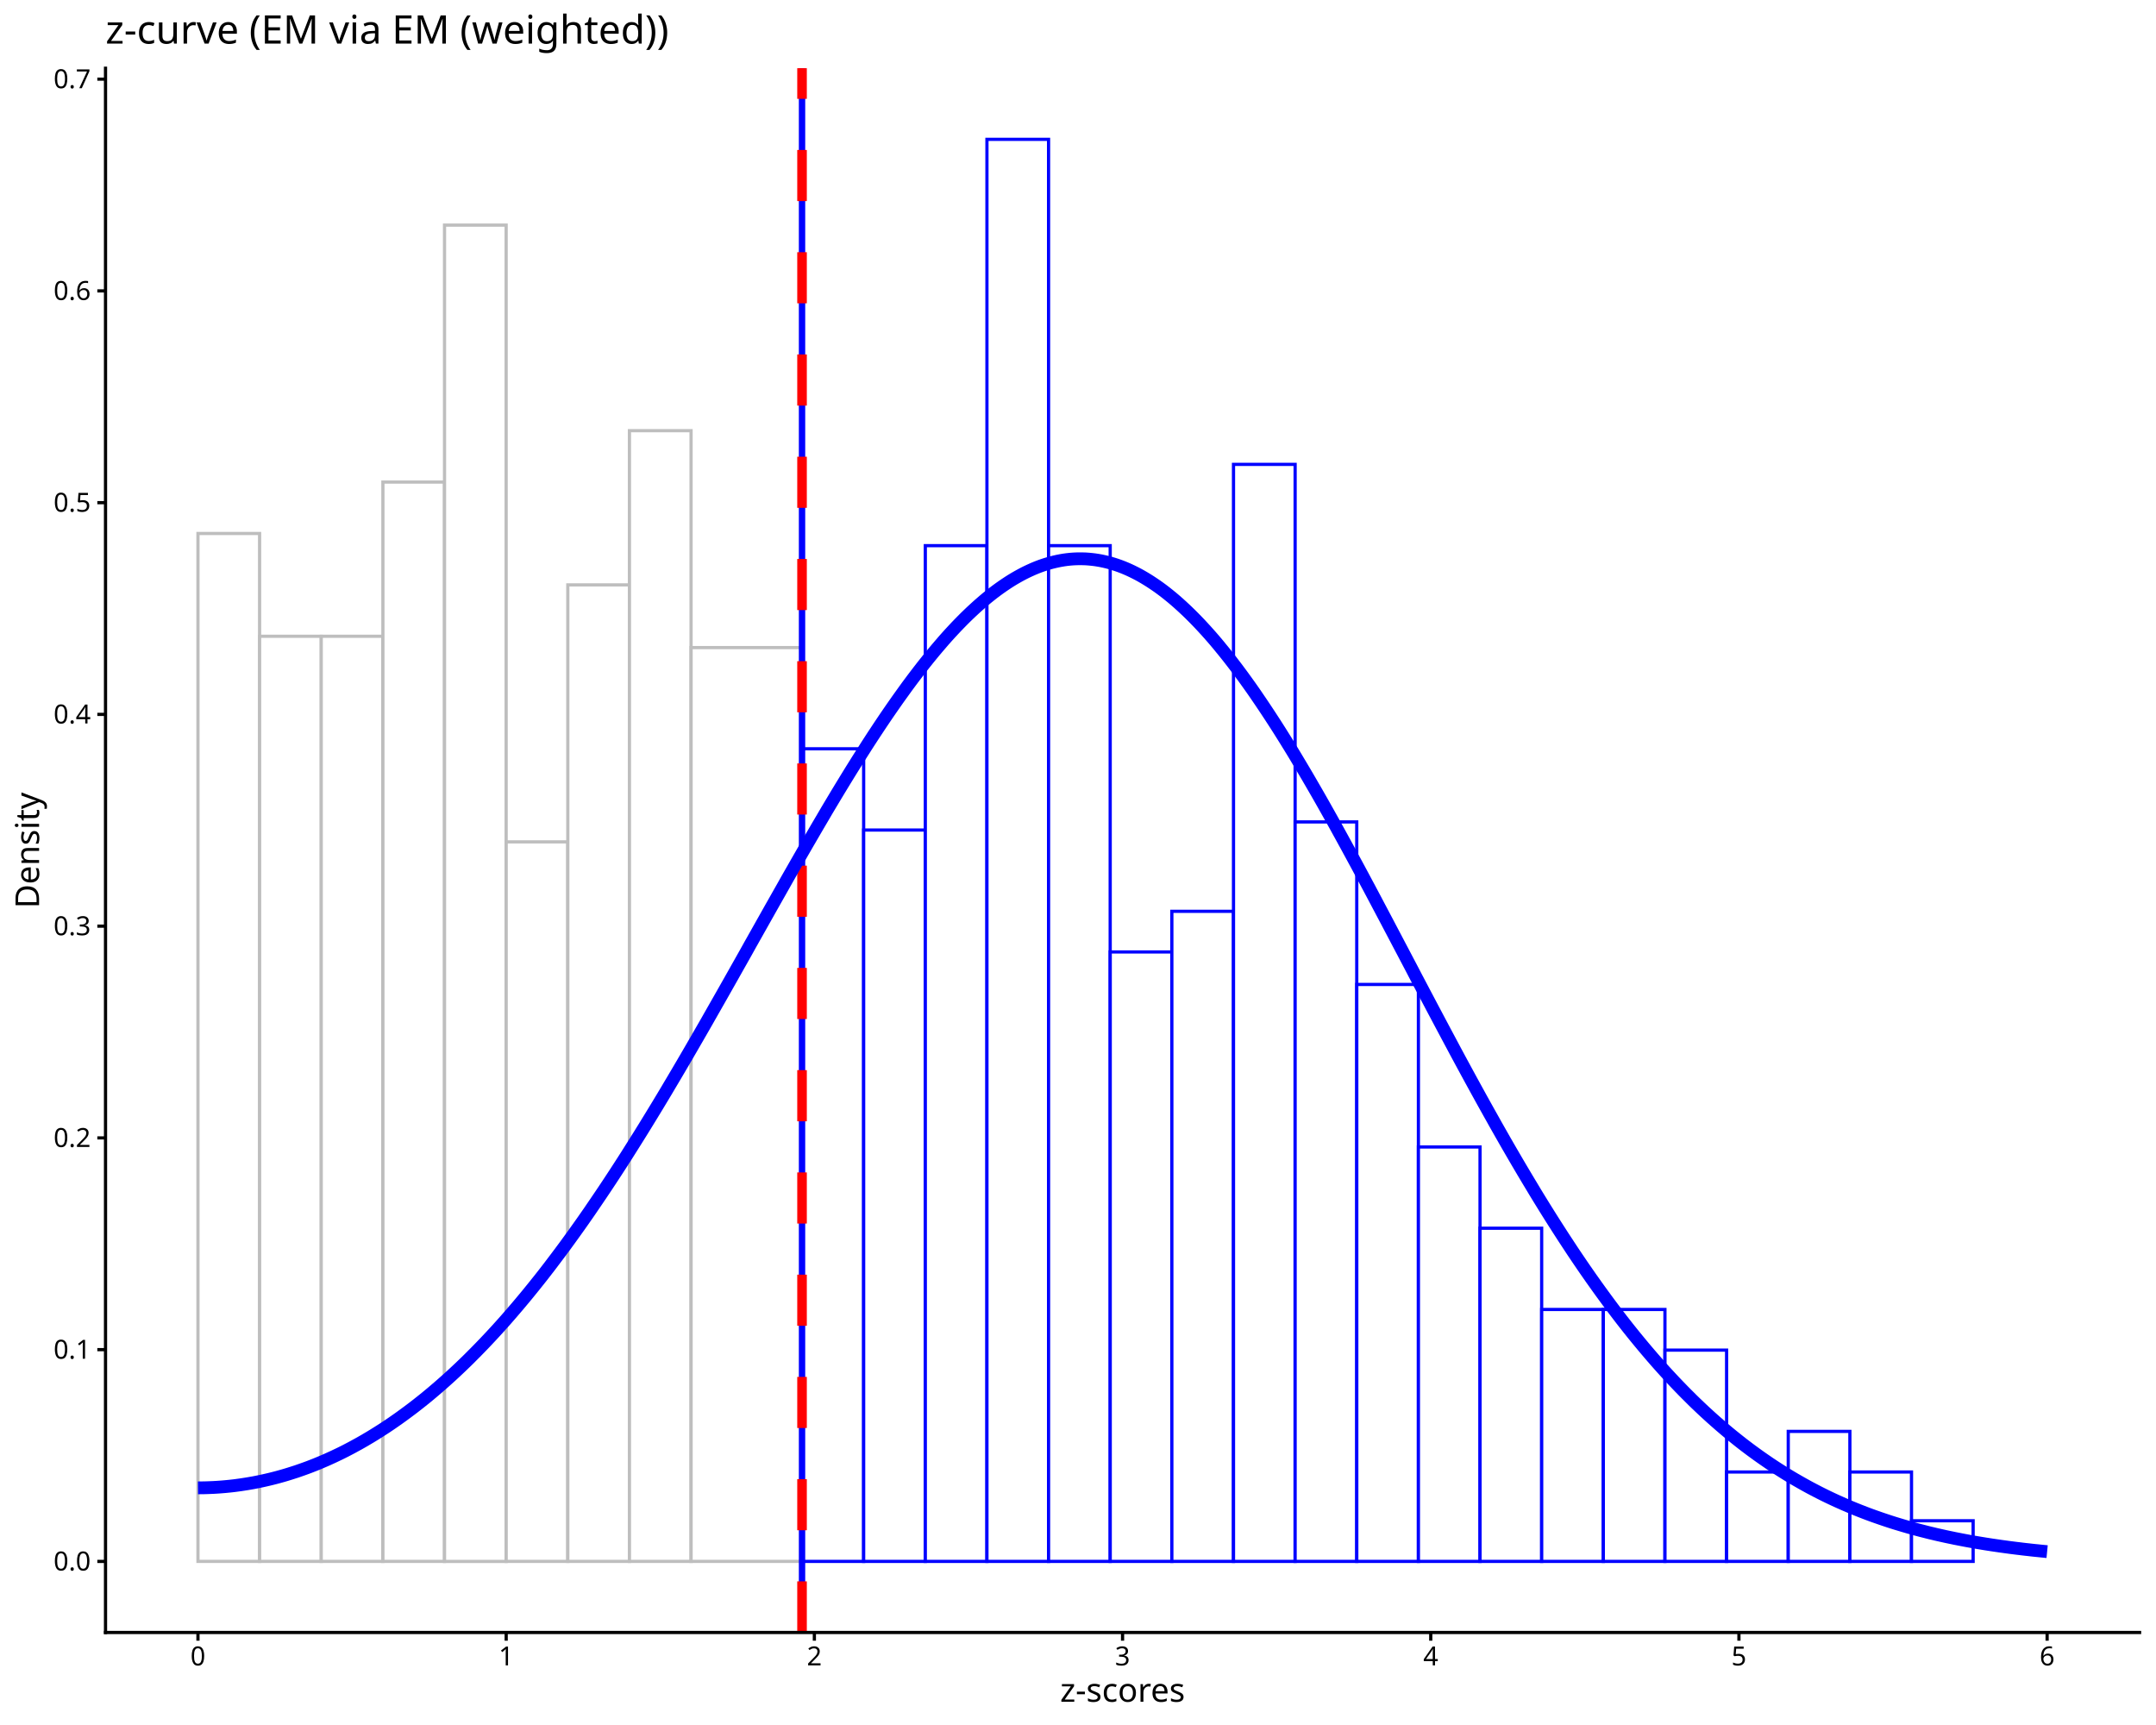
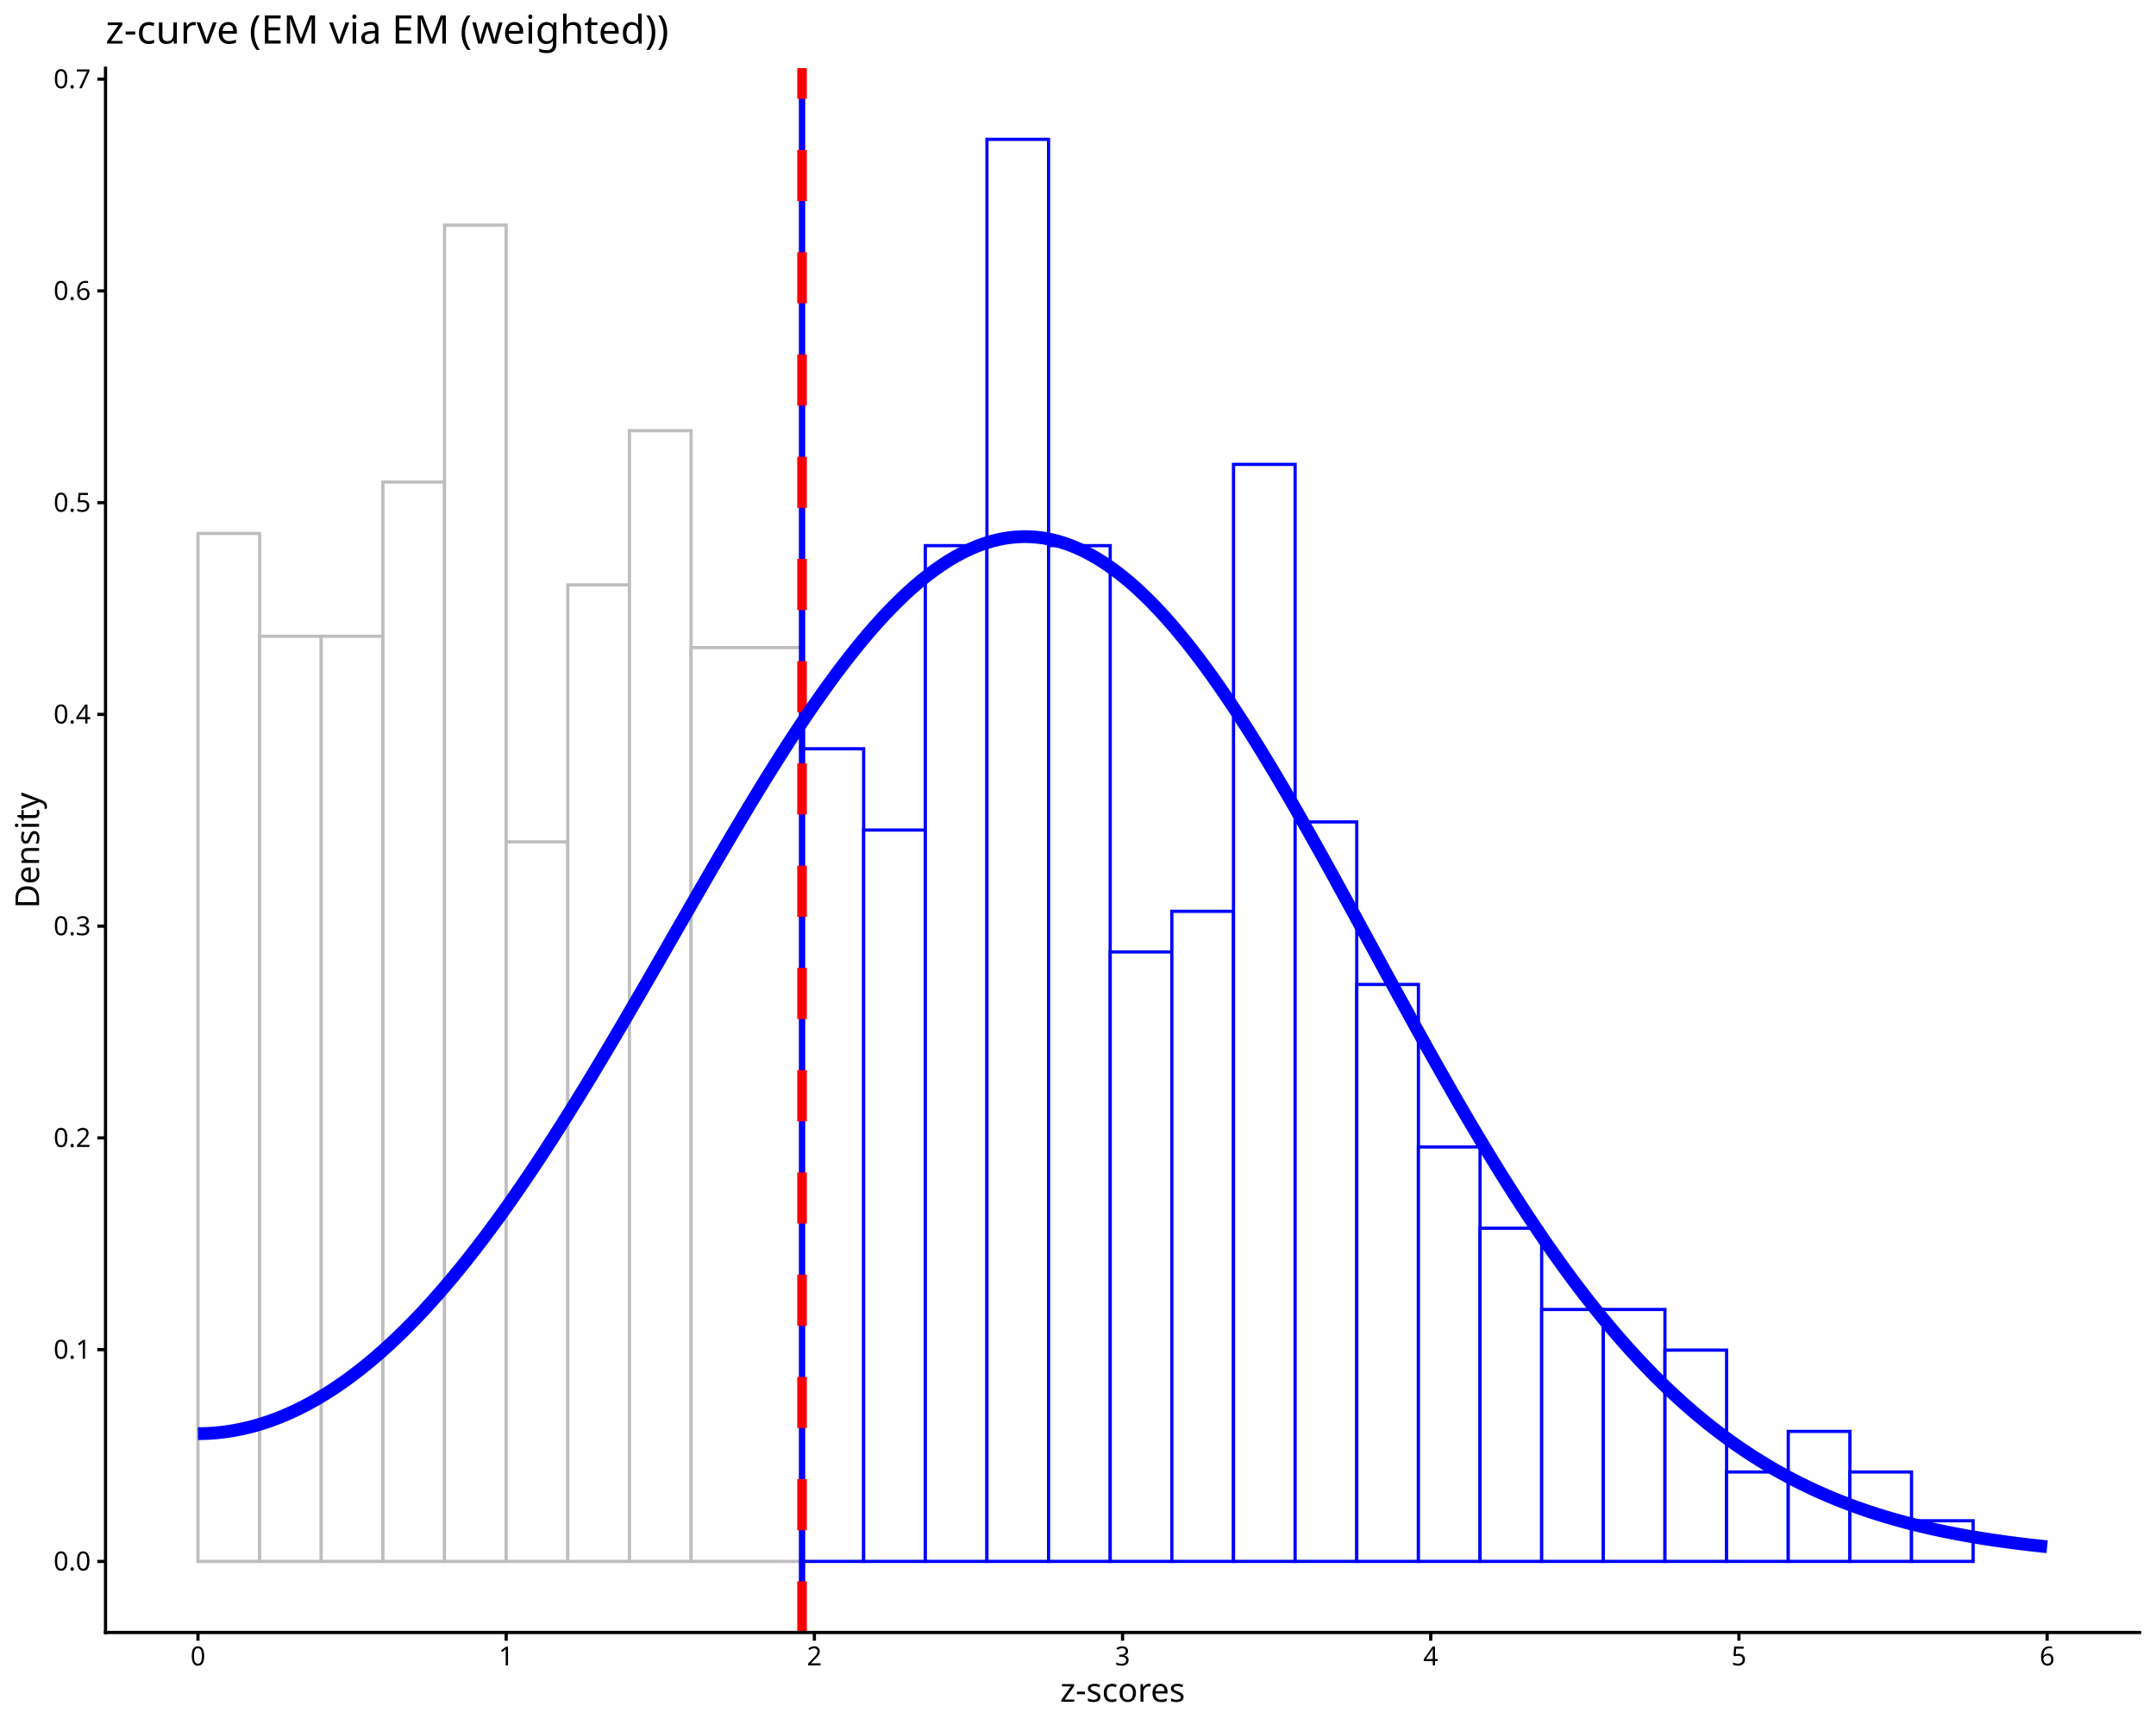
<svg xmlns="http://www.w3.org/2000/svg" class="svglite" data-engine-version="2.0" width="720.00pt" height="576.00pt" viewBox="0 0 720.00 576.00">
  <defs>
    <style type="text/css">
    .svglite line, .svglite polyline, .svglite polygon, .svglite path, .svglite rect, .svglite circle {
      fill: none;
      stroke: #000000;
      stroke-linecap: round;
      stroke-linejoin: round;
      stroke-miterlimit: 10.00;
    }
  </style>
  </defs>
  <rect width="100%" height="100%" style="stroke: none; fill: #FFFFFF;" />
  <defs>
    <clipPath id="cpMC4wMHw3MjAuMDB8MC4wMHw1NzYuMDA=">
      <rect x="0.00" y="0.00" width="720.00" height="576.00" />
    </clipPath>
  </defs>
  <g clip-path="url(#cpMC4wMHw3MjAuMDB8MC4wMHw1NzYuMDA=)">
    <rect x="0.00" y="0.00" width="720.00" height="576.00" style="stroke-width: 1.07; stroke: #FFFFFF; fill: #FFFFFF;" />
  </g>
  <defs>
    <clipPath id="cpMzUuMjR8NzE0LjUyfDIyLjc4fDU0NS4xMQ==">
      <rect x="35.24" y="22.78" width="679.28" height="522.33" />
    </clipPath>
  </defs>
  <g clip-path="url(#cpMzUuMjR8NzE0LjUyfDIyLjc4fDU0NS4xMQ==)">
    <rect x="35.24" y="22.78" width="679.28" height="522.33" style="stroke-width: 1.07; stroke: none; fill: #FFFFFF;" />
    <rect x="267.84" y="250.03" width="20.58" height="271.34" style="stroke-width: 1.07; stroke: #0000FF; stroke-linecap: butt; stroke-linejoin: miter; fill: #FFFFFF;" />
    <rect x="288.42" y="277.16" width="20.58" height="244.21" style="stroke-width: 1.07; stroke: #0000FF; stroke-linecap: butt; stroke-linejoin: miter; fill: #FFFFFF;" />
    <rect x="309.01" y="182.20" width="20.58" height="339.17" style="stroke-width: 1.07; stroke: #0000FF; stroke-linecap: butt; stroke-linejoin: miter; fill: #FFFFFF;" />
    <rect x="329.59" y="46.53" width="20.58" height="474.84" style="stroke-width: 1.07; stroke: #0000FF; stroke-linecap: butt; stroke-linejoin: miter; fill: #FFFFFF;" />
    <rect x="350.17" y="182.20" width="20.58" height="339.17" style="stroke-width: 1.07; stroke: #0000FF; stroke-linecap: butt; stroke-linejoin: miter; fill: #FFFFFF;" />
    <rect x="370.76" y="317.87" width="20.58" height="203.50" style="stroke-width: 1.07; stroke: #0000FF; stroke-linecap: butt; stroke-linejoin: miter; fill: #FFFFFF;" />
    <rect x="391.34" y="304.30" width="20.58" height="217.07" style="stroke-width: 1.07; stroke: #0000FF; stroke-linecap: butt; stroke-linejoin: miter; fill: #FFFFFF;" />
    <rect x="411.93" y="155.06" width="20.58" height="366.31" style="stroke-width: 1.07; stroke: #0000FF; stroke-linecap: butt; stroke-linejoin: miter; fill: #FFFFFF;" />
    <rect x="432.51" y="274.45" width="20.58" height="246.92" style="stroke-width: 1.07; stroke: #0000FF; stroke-linecap: butt; stroke-linejoin: miter; fill: #FFFFFF;" />
    <rect x="453.10" y="328.72" width="20.58" height="192.65" style="stroke-width: 1.07; stroke: #0000FF; stroke-linecap: butt; stroke-linejoin: miter; fill: #FFFFFF;" />
    <rect x="473.68" y="382.99" width="20.58" height="138.38" style="stroke-width: 1.07; stroke: #0000FF; stroke-linecap: butt; stroke-linejoin: miter; fill: #FFFFFF;" />
    <rect x="494.26" y="410.12" width="20.58" height="111.25" style="stroke-width: 1.07; stroke: #0000FF; stroke-linecap: butt; stroke-linejoin: miter; fill: #FFFFFF;" />
    <rect x="514.85" y="437.25" width="20.58" height="84.12" style="stroke-width: 1.07; stroke: #0000FF; stroke-linecap: butt; stroke-linejoin: miter; fill: #FFFFFF;" />
    <rect x="535.43" y="437.25" width="20.58" height="84.12" style="stroke-width: 1.07; stroke: #0000FF; stroke-linecap: butt; stroke-linejoin: miter; fill: #FFFFFF;" />
    <rect x="556.02" y="450.82" width="20.58" height="70.55" style="stroke-width: 1.07; stroke: #0000FF; stroke-linecap: butt; stroke-linejoin: miter; fill: #FFFFFF;" />
    <rect x="576.60" y="491.52" width="20.58" height="29.85" style="stroke-width: 1.07; stroke: #0000FF; stroke-linecap: butt; stroke-linejoin: miter; fill: #FFFFFF;" />
    <rect x="597.19" y="477.96" width="20.58" height="43.41" style="stroke-width: 1.07; stroke: #0000FF; stroke-linecap: butt; stroke-linejoin: miter; fill: #FFFFFF;" />
    <rect x="617.77" y="491.52" width="20.58" height="29.85" style="stroke-width: 1.07; stroke: #0000FF; stroke-linecap: butt; stroke-linejoin: miter; fill: #FFFFFF;" />
    <rect x="638.35" y="507.80" width="20.58" height="13.57" style="stroke-width: 1.07; stroke: #0000FF; stroke-linecap: butt; stroke-linejoin: miter; fill: #FFFFFF;" />
    <rect x="658.94" y="521.37" width="24.70" height="0.00" style="stroke-width: 1.07; stroke: #0000FF; stroke-linecap: butt; stroke-linejoin: miter; fill: #FFFFFF;" />
    <rect x="66.11" y="178.14" width="20.58" height="343.23" style="stroke-width: 1.07; stroke: #BEBEBE; stroke-linecap: butt; stroke-linejoin: miter; fill: #FFFFFF;" />
    <rect x="86.70" y="212.46" width="20.58" height="308.91" style="stroke-width: 1.07; stroke: #BEBEBE; stroke-linecap: butt; stroke-linejoin: miter; fill: #FFFFFF;" />
    <rect x="107.28" y="212.46" width="20.58" height="308.91" style="stroke-width: 1.07; stroke: #BEBEBE; stroke-linecap: butt; stroke-linejoin: miter; fill: #FFFFFF;" />
    <rect x="127.87" y="160.97" width="20.58" height="360.40" style="stroke-width: 1.07; stroke: #BEBEBE; stroke-linecap: butt; stroke-linejoin: miter; fill: #FFFFFF;" />
    <rect x="148.45" y="75.17" width="20.58" height="446.21" style="stroke-width: 1.07; stroke: #BEBEBE; stroke-linecap: butt; stroke-linejoin: miter; fill: #FFFFFF;" />
    <rect x="169.04" y="281.11" width="20.58" height="240.26" style="stroke-width: 1.07; stroke: #BEBEBE; stroke-linecap: butt; stroke-linejoin: miter; fill: #FFFFFF;" />
    <rect x="189.62" y="195.30" width="20.58" height="326.07" style="stroke-width: 1.07; stroke: #BEBEBE; stroke-linecap: butt; stroke-linejoin: miter; fill: #FFFFFF;" />
    <rect x="210.20" y="143.81" width="20.58" height="377.56" style="stroke-width: 1.07; stroke: #BEBEBE; stroke-linecap: butt; stroke-linejoin: miter; fill: #FFFFFF;" />
    <rect x="230.79" y="216.24" width="37.05" height="305.13" style="stroke-width: 1.07; stroke: #BEBEBE; stroke-linecap: butt; stroke-linejoin: miter; fill: #FFFFFF;" />
    <line x1="267.84" y1="545.11" x2="267.84" y2="22.78" style="stroke-width: 2.13; stroke: #0000FF; stroke-linecap: butt;" />
    <line x1="267.84" y1="545.11" x2="267.84" y2="22.78" style="stroke-width: 3.20; stroke: #FF0000; stroke-dasharray: 17.07,17.07; stroke-linecap: butt;" />
-     <polyline points="66.11,496.81 67.14,496.80 68.17,496.79 69.20,496.76 70.23,496.72 71.26,496.68 72.29,496.62 73.32,496.55 74.35,496.47 75.38,496.38 76.41,496.28 77.44,496.17 78.47,496.05 79.49,495.91 80.52,495.77 81.55,495.61 82.58,495.45 83.61,495.27 84.64,495.09 85.67,494.89 86.70,494.68 87.73,494.46 88.76,494.23 89.79,493.99 90.82,493.74 91.85,493.48 92.87,493.21 93.90,492.92 94.93,492.63 95.96,492.32 96.99,492.00 98.02,491.67 99.05,491.34 100.08,490.98 101.11,490.62 102.14,490.25 103.17,489.87 104.20,489.47 105.22,489.07 106.25,488.65 107.28,488.22 108.31,487.78 109.34,487.33 110.37,486.86 111.40,486.39 112.43,485.90 113.46,485.41 114.49,484.90 115.52,484.38 116.55,483.84 117.58,483.30 118.60,482.74 119.63,482.18 120.66,481.60 121.69,481.01 122.72,480.40 123.75,479.79 124.78,479.16 125.81,478.52 126.84,477.87 127.87,477.21 128.90,476.54 129.93,475.85 130.96,475.15 131.98,474.44 133.01,473.72 134.04,472.98 135.07,472.23 136.10,471.47 137.13,470.70 138.16,469.92 139.19,469.12 140.22,468.31 141.25,467.49 142.28,466.66 143.31,465.81 144.34,464.95 145.36,464.08 146.39,463.20 147.42,462.30 148.45,461.39 149.48,460.47 150.51,459.54 151.54,458.59 152.57,457.63 153.60,456.66 154.63,455.67 155.66,454.68 156.69,453.67 157.71,452.64 158.74,451.61 159.77,450.56 160.80,449.50 161.83,448.43 162.86,447.34 163.89,446.24 164.92,445.13 165.95,444.01 166.98,442.87 168.01,441.72 169.04,440.56 170.07,439.38 171.09,438.20 172.12,437.00 173.15,435.79 174.18,434.56 175.21,433.33 176.24,432.08 177.27,430.81 178.30,429.54 179.33,428.25 180.36,426.96 181.39,425.65 182.42,424.32 183.45,422.99 184.47,421.64 185.50,420.28 186.53,418.91 187.56,417.53 188.59,416.14 189.62,414.73 190.65,413.31 191.68,411.88 192.71,410.44 193.74,408.99 194.77,407.53 195.80,406.05 196.83,404.57 197.85,403.07 198.88,401.56 199.91,400.04 200.94,398.52 201.97,396.98 203.00,395.43 204.03,393.87 205.06,392.30 206.09,390.72 207.12,389.13 208.15,387.53 209.18,385.92 210.20,384.30 211.23,382.67 212.26,381.03 213.29,379.39 214.32,377.73 215.35,376.07 216.38,374.39 217.41,372.71 218.44,371.02 219.47,369.33 220.50,367.62 221.53,365.91 222.56,364.19 223.58,362.46 224.61,360.73 225.64,358.99 226.67,357.24 227.70,355.49 228.73,353.73 229.76,351.96 230.79,350.19 231.82,348.41 232.85,346.63 233.88,344.84 234.91,343.05 235.94,341.26 236.96,339.46 237.99,337.65 239.02,335.84 240.05,334.03 241.08,332.22 242.11,330.40 243.14,328.58 244.17,326.76 245.20,324.93 246.23,323.10 247.26,321.28 248.29,319.45 249.32,317.62 250.34,315.78 251.37,313.95 252.40,312.12 253.43,310.29 254.46,308.46 255.49,306.63 256.52,304.80 257.55,302.97 258.58,301.15 259.61,299.33 260.64,297.51 261.67,295.69 262.69,293.87 263.72,292.06 264.75,290.26 265.78,288.45 266.81,286.66 267.84,284.86 268.87,283.07 269.90,281.29 270.93,279.52 271.96,277.75 272.99,275.98 274.02,274.23 275.05,272.48 276.07,270.73 277.10,269.00 278.13,267.28 279.16,265.56 280.19,263.85 281.22,262.16 282.25,260.47 283.28,258.79 284.31,257.12 285.34,255.47 286.37,253.82 287.40,252.19 288.43,250.57 289.45,248.96 290.48,247.37 291.51,245.78 292.54,244.22 293.57,242.66 294.60,241.12 295.63,239.59 296.66,238.08 297.69,236.59 298.72,235.11 299.75,233.64 300.78,232.20 301.81,230.77 302.83,229.35 303.86,227.96 304.89,226.58 305.92,225.22 306.95,223.88 307.98,222.55 309.01,221.25 310.04,219.96 311.07,218.70 312.10,217.45 313.13,216.23 314.16,215.03 315.18,213.84 316.21,212.68 317.24,211.54 318.27,210.43 319.30,209.33 320.33,208.26 321.36,207.21 322.39,206.18 323.42,205.18 324.45,204.20 325.48,203.25 326.51,202.31 327.54,201.41 328.56,200.53 329.59,199.67 330.62,198.84 331.65,198.03 332.68,197.25 333.71,196.50 334.74,195.77 335.77,195.07 336.80,194.39 337.83,193.74 338.86,193.12 339.89,192.53 340.92,191.96 341.94,191.42 342.97,190.91 344.00,190.43 345.03,189.97 346.06,189.54 347.09,189.14 348.12,188.77 349.15,188.43 350.18,188.12 351.21,187.83 352.24,187.58 353.27,187.35 354.30,187.15 355.32,186.98 356.35,186.84 357.38,186.73 358.41,186.65 359.44,186.60 360.47,186.58 361.50,186.59 362.53,186.62 363.56,186.69 364.59,186.79 365.62,186.91 366.65,187.07 367.67,187.25 368.70,187.47 369.73,187.71 370.76,187.98 371.79,188.29 372.82,188.62 373.85,188.98 374.88,189.37 375.91,189.79 376.94,190.24 377.97,190.72 379.00,191.23 380.03,191.76 381.05,192.32 382.08,192.92 383.11,193.54 384.14,194.19 385.17,194.87 386.20,195.57 387.23,196.30 388.26,197.06 389.29,197.85 390.32,198.67 391.35,199.51 392.38,200.38 393.41,201.28 394.43,202.20 395.46,203.15 396.49,204.12 397.52,205.12 398.55,206.15 399.58,207.20 400.61,208.27 401.64,209.38 402.67,210.50 403.70,211.65 404.73,212.82 405.76,214.02 406.79,215.24 407.81,216.49 408.84,217.75 409.87,219.04 410.90,220.35 411.93,221.69 412.96,223.04 413.99,224.42 415.02,225.81 416.05,227.23 417.08,228.67 418.11,230.12 419.14,231.60 420.16,233.10 421.19,234.61 422.22,236.15 423.25,237.70 424.28,239.27 425.31,240.85 426.34,242.45 427.37,244.07 428.40,245.71 429.43,247.36 430.46,249.03 431.49,250.71 432.52,252.41 433.54,254.12 434.57,255.84 435.60,257.58 436.63,259.33 437.66,261.10 438.69,262.88 439.72,264.66 440.75,266.46 441.78,268.27 442.81,270.10 443.84,271.93 444.87,273.77 445.90,275.62 446.92,277.48 447.95,279.35 448.98,281.23 450.01,283.11 451.04,285.01 452.07,286.91 453.10,288.81 454.13,290.72 455.16,292.64 456.19,294.57 457.22,296.49 458.25,298.43 459.28,300.37 460.30,302.31 461.33,304.25 462.36,306.20 463.39,308.15 464.42,310.11 465.45,312.06 466.48,314.02 467.51,315.98 468.54,317.93 469.57,319.89 470.60,321.85 471.63,323.81 472.65,325.77 473.68,327.73 474.71,329.68 475.74,331.64 476.77,333.59 477.80,335.54 478.83,337.49 479.86,339.43 480.89,341.37 481.92,343.31 482.95,345.24 483.98,347.17 485.01,349.10 486.03,351.02 487.06,352.93 488.09,354.84 489.12,356.74 490.15,358.64 491.18,360.53 492.21,362.41 493.24,364.29 494.27,366.16 495.30,368.02 496.33,369.87 497.36,371.72 498.39,373.55 499.41,375.38 500.44,377.20 501.47,379.01 502.50,380.82 503.53,382.61 504.56,384.39 505.59,386.16 506.62,387.93 507.65,389.68 508.68,391.42 509.71,393.15 510.74,394.87 511.77,396.58 512.79,398.28 513.82,399.97 514.85,401.64 515.88,403.31 516.91,404.96 517.94,406.60 518.97,408.23 520.00,409.84 521.03,411.44 522.06,413.04 523.09,414.61 524.12,416.18 525.14,417.73 526.17,419.27 527.20,420.79 528.23,422.31 529.26,423.81 530.29,425.29 531.32,426.77 532.35,428.22 533.38,429.67 534.41,431.10 535.44,432.52 536.47,433.92 537.50,435.32 538.52,436.69 539.55,438.05 540.58,439.40 541.61,440.74 542.64,442.06 543.67,443.37 544.70,444.66 545.73,445.94 546.76,447.20 547.79,448.45 548.82,449.69 549.85,450.91 550.88,452.12 551.90,453.31 552.93,454.49 553.96,455.66 554.99,456.81 556.02,457.95 557.05,459.07 558.08,460.18 559.11,461.28 560.14,462.36 561.17,463.43 562.20,464.49 563.23,465.53 564.26,466.55 565.28,467.57 566.31,468.57 567.34,469.55 568.37,470.53 569.40,471.49 570.43,472.43 571.46,473.37 572.49,474.29 573.52,475.19 574.55,476.09 575.58,476.97 576.61,477.84 577.63,478.69 578.66,479.53 579.69,480.36 580.72,481.18 581.75,481.99 582.78,482.78 583.81,483.56 584.84,484.33 585.87,485.08 586.90,485.83 587.93,486.56 588.96,487.28 589.99,487.99 591.01,488.69 592.04,489.37 593.07,490.05 594.10,490.71 595.13,491.36 596.16,492.01 597.19,492.64 598.22,493.26 599.25,493.87 600.28,494.46 601.31,495.05 602.34,495.63 603.37,496.20 604.39,496.76 605.42,497.30 606.45,497.84 607.48,498.37 608.51,498.89 609.54,499.40 610.57,499.90 611.60,500.39 612.63,500.87 613.66,501.34 614.69,501.80 615.72,502.26 616.75,502.70 617.77,503.14 618.80,503.57 619.83,503.99 620.86,504.40 621.89,504.80 622.92,505.20 623.95,505.59 624.98,505.97 626.01,506.34 627.04,506.70 628.07,507.06 629.10,507.41 630.12,507.75 631.15,508.09 632.18,508.42 633.21,508.74 634.24,509.05 635.27,509.36 636.30,509.66 637.33,509.96 638.36,510.25 639.39,510.53 640.42,510.81 641.45,511.08 642.48,511.34 643.50,511.60 644.53,511.86 645.56,512.10 646.59,512.35 647.62,512.58 648.65,512.81 649.68,513.04 650.71,513.26 651.74,513.47 652.77,513.69 653.80,513.89 654.83,514.09 655.86,514.29 656.88,514.48 657.91,514.67 658.94,514.85 659.97,515.03 661.00,515.20 662.03,515.37 663.06,515.54 664.09,515.70 665.12,515.86 666.15,516.01 667.18,516.16 668.21,516.31 669.24,516.45 670.26,516.59 671.29,516.73 672.32,516.86 673.35,516.99 674.38,517.11 675.41,517.24 676.44,517.36 677.47,517.47 678.50,517.59 679.53,517.70 680.56,517.80 681.59,517.91 682.61,518.01 683.64,518.11 " style="stroke-width: 4.27; stroke: #0000FF; stroke-linecap: butt;" />
+     <polyline points="66.11,478.71 67.14,478.70 68.17,478.68 69.20,478.64 70.23,478.59 71.26,478.52 72.29,478.43 73.32,478.33 74.35,478.21 75.38,478.08 76.41,477.93 77.44,477.77 78.47,477.59 79.49,477.40 80.52,477.19 81.55,476.96 82.58,476.72 83.61,476.47 84.64,476.20 85.67,475.91 86.70,475.61 87.73,475.29 88.76,474.96 89.79,474.61 90.82,474.24 91.85,473.86 92.87,473.47 93.90,473.06 94.93,472.63 95.96,472.19 96.99,471.73 98.02,471.26 99.05,470.78 100.08,470.27 101.11,469.75 102.14,469.22 103.17,468.67 104.20,468.11 105.22,467.53 106.25,466.93 107.28,466.32 108.31,465.70 109.34,465.06 110.37,464.40 111.40,463.73 112.43,463.05 113.46,462.34 114.49,461.63 115.52,460.90 116.55,460.15 117.58,459.39 118.60,458.61 119.63,457.82 120.66,457.01 121.69,456.19 122.72,455.36 123.75,454.51 124.78,453.64 125.81,452.76 126.84,451.86 127.87,450.95 128.90,450.03 129.93,449.09 130.96,448.14 131.98,447.17 133.01,446.19 134.04,445.19 135.07,444.18 136.10,443.15 137.13,442.11 138.16,441.06 139.19,439.99 140.22,438.91 141.25,437.81 142.28,436.70 143.31,435.57 144.34,434.44 145.36,433.28 146.39,432.12 147.42,430.94 148.45,429.75 149.48,428.54 150.51,427.32 151.54,426.09 152.57,424.84 153.60,423.59 154.63,422.31 155.66,421.03 156.69,419.73 157.71,418.42 158.74,417.10 159.77,415.76 160.80,414.42 161.83,413.06 162.86,411.68 163.89,410.30 164.92,408.90 165.95,407.50 166.98,406.08 168.01,404.65 169.04,403.20 170.07,401.75 171.09,400.28 172.12,398.81 173.15,397.32 174.18,395.82 175.21,394.32 176.24,392.80 177.27,391.27 178.30,389.73 179.33,388.18 180.36,386.62 181.39,385.05 182.42,383.47 183.45,381.89 184.47,380.29 185.50,378.68 186.53,377.07 187.56,375.45 188.59,373.82 189.62,372.18 190.65,370.53 191.68,368.87 192.71,367.21 193.74,365.54 194.77,363.86 195.80,362.17 196.83,360.48 197.85,358.78 198.88,357.08 199.91,355.36 200.94,353.65 201.97,351.92 203.00,350.19 204.03,348.46 205.06,346.72 206.09,344.97 207.12,343.22 208.15,341.47 209.18,339.71 210.20,337.95 211.23,336.18 212.26,334.41 213.29,332.64 214.32,330.87 215.35,329.09 216.38,327.31 217.41,325.52 218.44,323.74 219.47,321.95 220.50,320.16 221.53,318.37 222.56,316.58 223.58,314.79 224.61,313.00 225.64,311.20 226.67,309.41 227.70,307.62 228.73,305.83 229.76,304.04 230.79,302.25 231.82,300.47 232.85,298.68 233.88,296.90 234.91,295.12 235.94,293.34 236.96,291.56 237.99,289.79 239.02,288.02 240.05,286.26 241.08,284.50 242.11,282.75 243.14,281.00 244.17,279.25 245.20,277.51 246.23,275.78 247.26,274.05 248.29,272.32 249.32,270.61 250.34,268.90 251.37,267.20 252.40,265.51 253.43,263.82 254.46,262.14 255.49,260.47 256.52,258.81 257.55,257.16 258.58,255.52 259.61,253.89 260.64,252.26 261.67,250.65 262.69,249.05 263.72,247.46 264.75,245.88 265.78,244.31 266.81,242.76 267.84,241.21 268.87,239.68 269.90,238.16 270.93,236.66 271.96,235.16 272.99,233.68 274.02,232.22 275.05,230.77 276.07,229.33 277.10,227.91 278.13,226.51 279.16,225.11 280.19,223.74 281.22,222.38 282.25,221.04 283.28,219.71 284.31,218.40 285.34,217.11 286.37,215.84 287.40,214.58 288.43,213.34 289.45,212.12 290.48,210.92 291.51,209.73 292.54,208.57 293.57,207.42 294.60,206.30 295.63,205.19 296.66,204.10 297.69,203.04 298.72,201.99 299.75,200.97 300.78,199.96 301.81,198.98 302.83,198.02 303.86,197.08 304.89,196.16 305.92,195.27 306.95,194.40 307.98,193.54 309.01,192.72 310.04,191.91 311.07,191.13 312.10,190.37 313.13,189.64 314.16,188.93 315.18,188.24 316.21,187.57 317.24,186.93 318.27,186.32 319.30,185.73 320.33,185.16 321.36,184.62 322.39,184.11 323.42,183.62 324.45,183.15 325.48,182.71 326.51,182.29 327.54,181.91 328.56,181.54 329.59,181.20 330.62,180.89 331.65,180.61 332.68,180.35 333.71,180.11 334.74,179.91 335.77,179.72 336.80,179.57 337.83,179.44 338.86,179.34 339.89,179.27 340.92,179.22 341.94,179.19 342.97,179.20 344.00,179.23 345.03,179.29 346.06,179.37 347.09,179.49 348.12,179.62 349.15,179.79 350.18,179.98 351.21,180.20 352.24,180.44 353.27,180.71 354.30,181.01 355.32,181.34 356.35,181.69 357.38,182.07 358.41,182.47 359.44,182.90 360.47,183.36 361.50,183.84 362.53,184.35 363.56,184.88 364.59,185.44 365.62,186.03 366.65,186.64 367.67,187.28 368.70,187.94 369.73,188.63 370.76,189.34 371.79,190.08 372.82,190.84 373.85,191.63 374.88,192.44 375.91,193.28 376.94,194.14 377.97,195.02 379.00,195.93 380.03,196.86 381.05,197.82 382.08,198.80 383.11,199.80 384.14,200.82 385.17,201.87 386.20,202.94 387.23,204.03 388.26,205.15 389.29,206.28 390.32,207.44 391.35,208.62 392.38,209.82 393.41,211.04 394.43,212.28 395.46,213.54 396.49,214.82 397.52,216.12 398.55,217.44 399.58,218.78 400.61,220.14 401.64,221.51 402.67,222.91 403.70,224.32 404.73,225.75 405.76,227.20 406.79,228.66 407.81,230.15 408.84,231.64 409.87,233.16 410.90,234.69 411.93,236.23 412.96,237.79 413.99,239.37 415.02,240.96 416.05,242.56 417.08,244.18 418.11,245.81 419.14,247.46 420.16,249.12 421.19,250.79 422.22,252.47 423.25,254.17 424.28,255.87 425.31,257.59 426.34,259.32 427.37,261.06 428.40,262.81 429.43,264.56 430.46,266.33 431.49,268.11 432.52,269.90 433.54,271.69 434.57,273.49 435.60,275.30 436.63,277.12 437.66,278.95 438.69,280.78 439.72,282.61 440.75,284.46 441.78,286.31 442.81,288.16 443.84,290.02 444.87,291.88 445.90,293.75 446.92,295.63 447.95,297.50 448.98,299.38 450.01,301.26 451.04,303.15 452.07,305.03 453.10,306.92 454.13,308.81 455.16,310.70 456.19,312.59 457.22,314.49 458.25,316.38 459.28,318.27 460.30,320.16 461.33,322.06 462.36,323.95 463.39,325.84 464.42,327.72 465.45,329.61 466.48,331.49 467.51,333.37 468.54,335.25 469.57,337.13 470.60,339.00 471.63,340.87 472.65,342.73 473.68,344.59 474.71,346.44 475.74,348.29 476.77,350.14 477.80,351.98 478.83,353.81 479.86,355.64 480.89,357.46 481.92,359.28 482.95,361.09 483.98,362.89 485.01,364.69 486.03,366.48 487.06,368.26 488.09,370.03 489.12,371.80 490.15,373.55 491.18,375.30 492.21,377.04 493.24,378.77 494.27,380.50 495.30,382.21 496.33,383.91 497.36,385.61 498.39,387.29 499.41,388.97 500.44,390.63 501.47,392.29 502.50,393.93 503.53,395.57 504.56,397.19 505.59,398.80 506.62,400.40 507.65,401.99 508.68,403.57 509.71,405.14 510.74,406.70 511.77,408.24 512.79,409.78 513.82,411.30 514.85,412.81 515.88,414.31 516.91,415.79 517.94,417.27 518.97,418.73 520.00,420.18 521.03,421.61 522.06,423.04 523.09,424.45 524.12,425.85 525.14,427.24 526.17,428.61 527.20,429.97 528.23,431.32 529.26,432.65 530.29,433.98 531.32,435.29 532.35,436.58 533.38,437.87 534.41,439.14 535.44,440.40 536.47,441.64 537.50,442.87 538.52,444.09 539.55,445.30 540.58,446.49 541.61,447.67 542.64,448.83 543.67,449.99 544.70,451.13 545.73,452.26 546.76,453.37 547.79,454.47 548.82,455.56 549.85,456.64 550.88,457.70 551.90,458.75 552.93,459.79 553.96,460.81 554.99,461.82 556.02,462.82 557.05,463.81 558.08,464.78 559.11,465.74 560.14,466.69 561.17,467.63 562.20,468.55 563.23,469.46 564.26,470.36 565.28,471.25 566.31,472.12 567.34,472.99 568.37,473.84 569.40,474.68 570.43,475.51 571.46,476.32 572.49,477.13 573.52,477.92 574.55,478.70 575.58,479.47 576.61,480.23 577.63,480.98 578.66,481.72 579.69,482.44 580.72,483.16 581.75,483.86 582.78,484.55 583.81,485.24 584.84,485.91 585.87,486.57 586.90,487.22 587.93,487.86 588.96,488.49 589.99,489.11 591.01,489.72 592.04,490.33 593.07,490.92 594.10,491.50 595.13,492.07 596.16,492.63 597.19,493.19 598.22,493.73 599.25,494.27 600.28,494.79 601.31,495.31 602.34,495.82 603.37,496.32 604.39,496.81 605.42,497.29 606.45,497.76 607.48,498.23 608.51,498.69 609.54,499.14 610.57,499.58 611.60,500.01 612.63,500.44 613.66,500.86 614.69,501.27 615.72,501.67 616.75,502.07 617.77,502.46 618.80,502.84 619.83,503.21 620.86,503.58 621.89,503.94 622.92,504.30 623.95,504.65 624.98,504.99 626.01,505.32 627.04,505.65 628.07,505.97 629.10,506.29 630.12,506.60 631.15,506.90 632.18,507.20 633.21,507.49 634.24,507.78 635.27,508.06 636.30,508.34 637.33,508.61 638.36,508.87 639.39,509.13 640.42,509.39 641.45,509.64 642.48,509.88 643.50,510.12 644.53,510.36 645.56,510.59 646.59,510.81 647.62,511.03 648.65,511.25 649.68,511.46 650.71,511.67 651.74,511.87 652.77,512.07 653.80,512.27 654.83,512.46 655.86,512.65 656.88,512.83 657.91,513.01 658.94,513.19 659.97,513.36 661.00,513.53 662.03,513.70 663.06,513.86 664.09,514.02 665.12,514.17 666.15,514.32 667.18,514.47 668.21,514.62 669.24,514.76 670.26,514.90 671.29,515.04 672.32,515.17 673.35,515.30 674.38,515.43 675.41,515.56 676.44,515.68 677.47,515.80 678.50,515.92 679.53,516.03 680.56,516.15 681.59,516.26 682.61,516.37 683.64,516.47 " style="stroke-width: 4.27; stroke: #0000FF; stroke-linecap: butt;" />
  </g>
  <g clip-path="url(#cpMC4wMHw3MjAuMDB8MC4wMHw1NzYuMDA=)">
    <polyline points="35.24,545.11 35.24,22.78 " style="stroke-width: 1.07; stroke-linecap: square;" />
    <text x="30.31" y="524.40" text-anchor="end" style="font-size: 8.80px; font-family: sans;" textLength="12.23px" lengthAdjust="spacingAndGlyphs">0.0</text>
    <text x="30.31" y="453.69" text-anchor="end" style="font-size: 8.80px; font-family: sans;" textLength="12.23px" lengthAdjust="spacingAndGlyphs">0.1</text>
    <text x="30.31" y="382.99" text-anchor="end" style="font-size: 8.80px; font-family: sans;" textLength="12.23px" lengthAdjust="spacingAndGlyphs">0.2</text>
    <text x="30.31" y="312.28" text-anchor="end" style="font-size: 8.80px; font-family: sans;" textLength="12.23px" lengthAdjust="spacingAndGlyphs">0.3</text>
    <text x="30.31" y="241.57" text-anchor="end" style="font-size: 8.80px; font-family: sans;" textLength="12.23px" lengthAdjust="spacingAndGlyphs">0.4</text>
    <text x="30.31" y="170.87" text-anchor="end" style="font-size: 8.80px; font-family: sans;" textLength="12.23px" lengthAdjust="spacingAndGlyphs">0.5</text>
    <text x="30.31" y="100.16" text-anchor="end" style="font-size: 8.80px; font-family: sans;" textLength="12.23px" lengthAdjust="spacingAndGlyphs">0.6</text>
    <text x="30.31" y="29.45" text-anchor="end" style="font-size: 8.80px; font-family: sans;" textLength="12.23px" lengthAdjust="spacingAndGlyphs">0.7</text>
    <polyline points="32.50,521.37 35.24,521.37 " style="stroke-width: 1.07; stroke-linecap: butt;" />
    <polyline points="32.50,450.66 35.24,450.66 " style="stroke-width: 1.07; stroke-linecap: butt;" />
    <polyline points="32.50,379.96 35.24,379.96 " style="stroke-width: 1.07; stroke-linecap: butt;" />
    <polyline points="32.50,309.25 35.24,309.25 " style="stroke-width: 1.07; stroke-linecap: butt;" />
    <polyline points="32.50,238.54 35.24,238.54 " style="stroke-width: 1.07; stroke-linecap: butt;" />
    <polyline points="32.50,167.84 35.24,167.84 " style="stroke-width: 1.07; stroke-linecap: butt;" />
    <polyline points="32.50,97.13 35.24,97.13 " style="stroke-width: 1.07; stroke-linecap: butt;" />
    <polyline points="32.50,26.43 35.24,26.43 " style="stroke-width: 1.07; stroke-linecap: butt;" />
    <polyline points="35.24,545.11 714.52,545.11 " style="stroke-width: 1.07; stroke-linecap: square;" />
    <polyline points="66.11,547.85 66.11,545.11 " style="stroke-width: 1.07; stroke-linecap: butt;" />
    <polyline points="169.04,547.85 169.04,545.11 " style="stroke-width: 1.07; stroke-linecap: butt;" />
    <polyline points="271.96,547.85 271.96,545.11 " style="stroke-width: 1.07; stroke-linecap: butt;" />
    <polyline points="374.88,547.85 374.88,545.11 " style="stroke-width: 1.07; stroke-linecap: butt;" />
    <polyline points="477.80,547.85 477.80,545.11 " style="stroke-width: 1.07; stroke-linecap: butt;" />
    <polyline points="580.72,547.85 580.72,545.11 " style="stroke-width: 1.07; stroke-linecap: butt;" />
    <polyline points="683.64,547.85 683.64,545.11 " style="stroke-width: 1.07; stroke-linecap: butt;" />
    <text x="66.11" y="556.10" text-anchor="middle" style="font-size: 8.80px; font-family: sans;" textLength="4.89px" lengthAdjust="spacingAndGlyphs">0</text>
    <text x="169.04" y="556.10" text-anchor="middle" style="font-size: 8.80px; font-family: sans;" textLength="4.89px" lengthAdjust="spacingAndGlyphs">1</text>
    <text x="271.96" y="556.10" text-anchor="middle" style="font-size: 8.80px; font-family: sans;" textLength="4.89px" lengthAdjust="spacingAndGlyphs">2</text>
    <text x="374.88" y="556.10" text-anchor="middle" style="font-size: 8.80px; font-family: sans;" textLength="4.89px" lengthAdjust="spacingAndGlyphs">3</text>
    <text x="477.80" y="556.10" text-anchor="middle" style="font-size: 8.80px; font-family: sans;" textLength="4.89px" lengthAdjust="spacingAndGlyphs">4</text>
    <text x="580.72" y="556.10" text-anchor="middle" style="font-size: 8.80px; font-family: sans;" textLength="4.89px" lengthAdjust="spacingAndGlyphs">5</text>
    <text x="683.64" y="556.10" text-anchor="middle" style="font-size: 8.80px; font-family: sans;" textLength="4.89px" lengthAdjust="spacingAndGlyphs">6</text>
    <text x="374.88" y="568.24" text-anchor="middle" style="font-size: 11.00px; font-family: sans;" textLength="41.58px" lengthAdjust="spacingAndGlyphs">z-scores</text>
    <text transform="translate(13.05,283.95) rotate(-90)" text-anchor="middle" style="font-size: 11.00px; font-family: sans;" textLength="36.69px" lengthAdjust="spacingAndGlyphs">Density</text>
    <text x="35.24" y="14.56" style="font-size: 13.20px; font-family: sans;" textLength="184.88px" lengthAdjust="spacingAndGlyphs">z-curve (EM via EM (weighted))</text>
  </g>
</svg>
